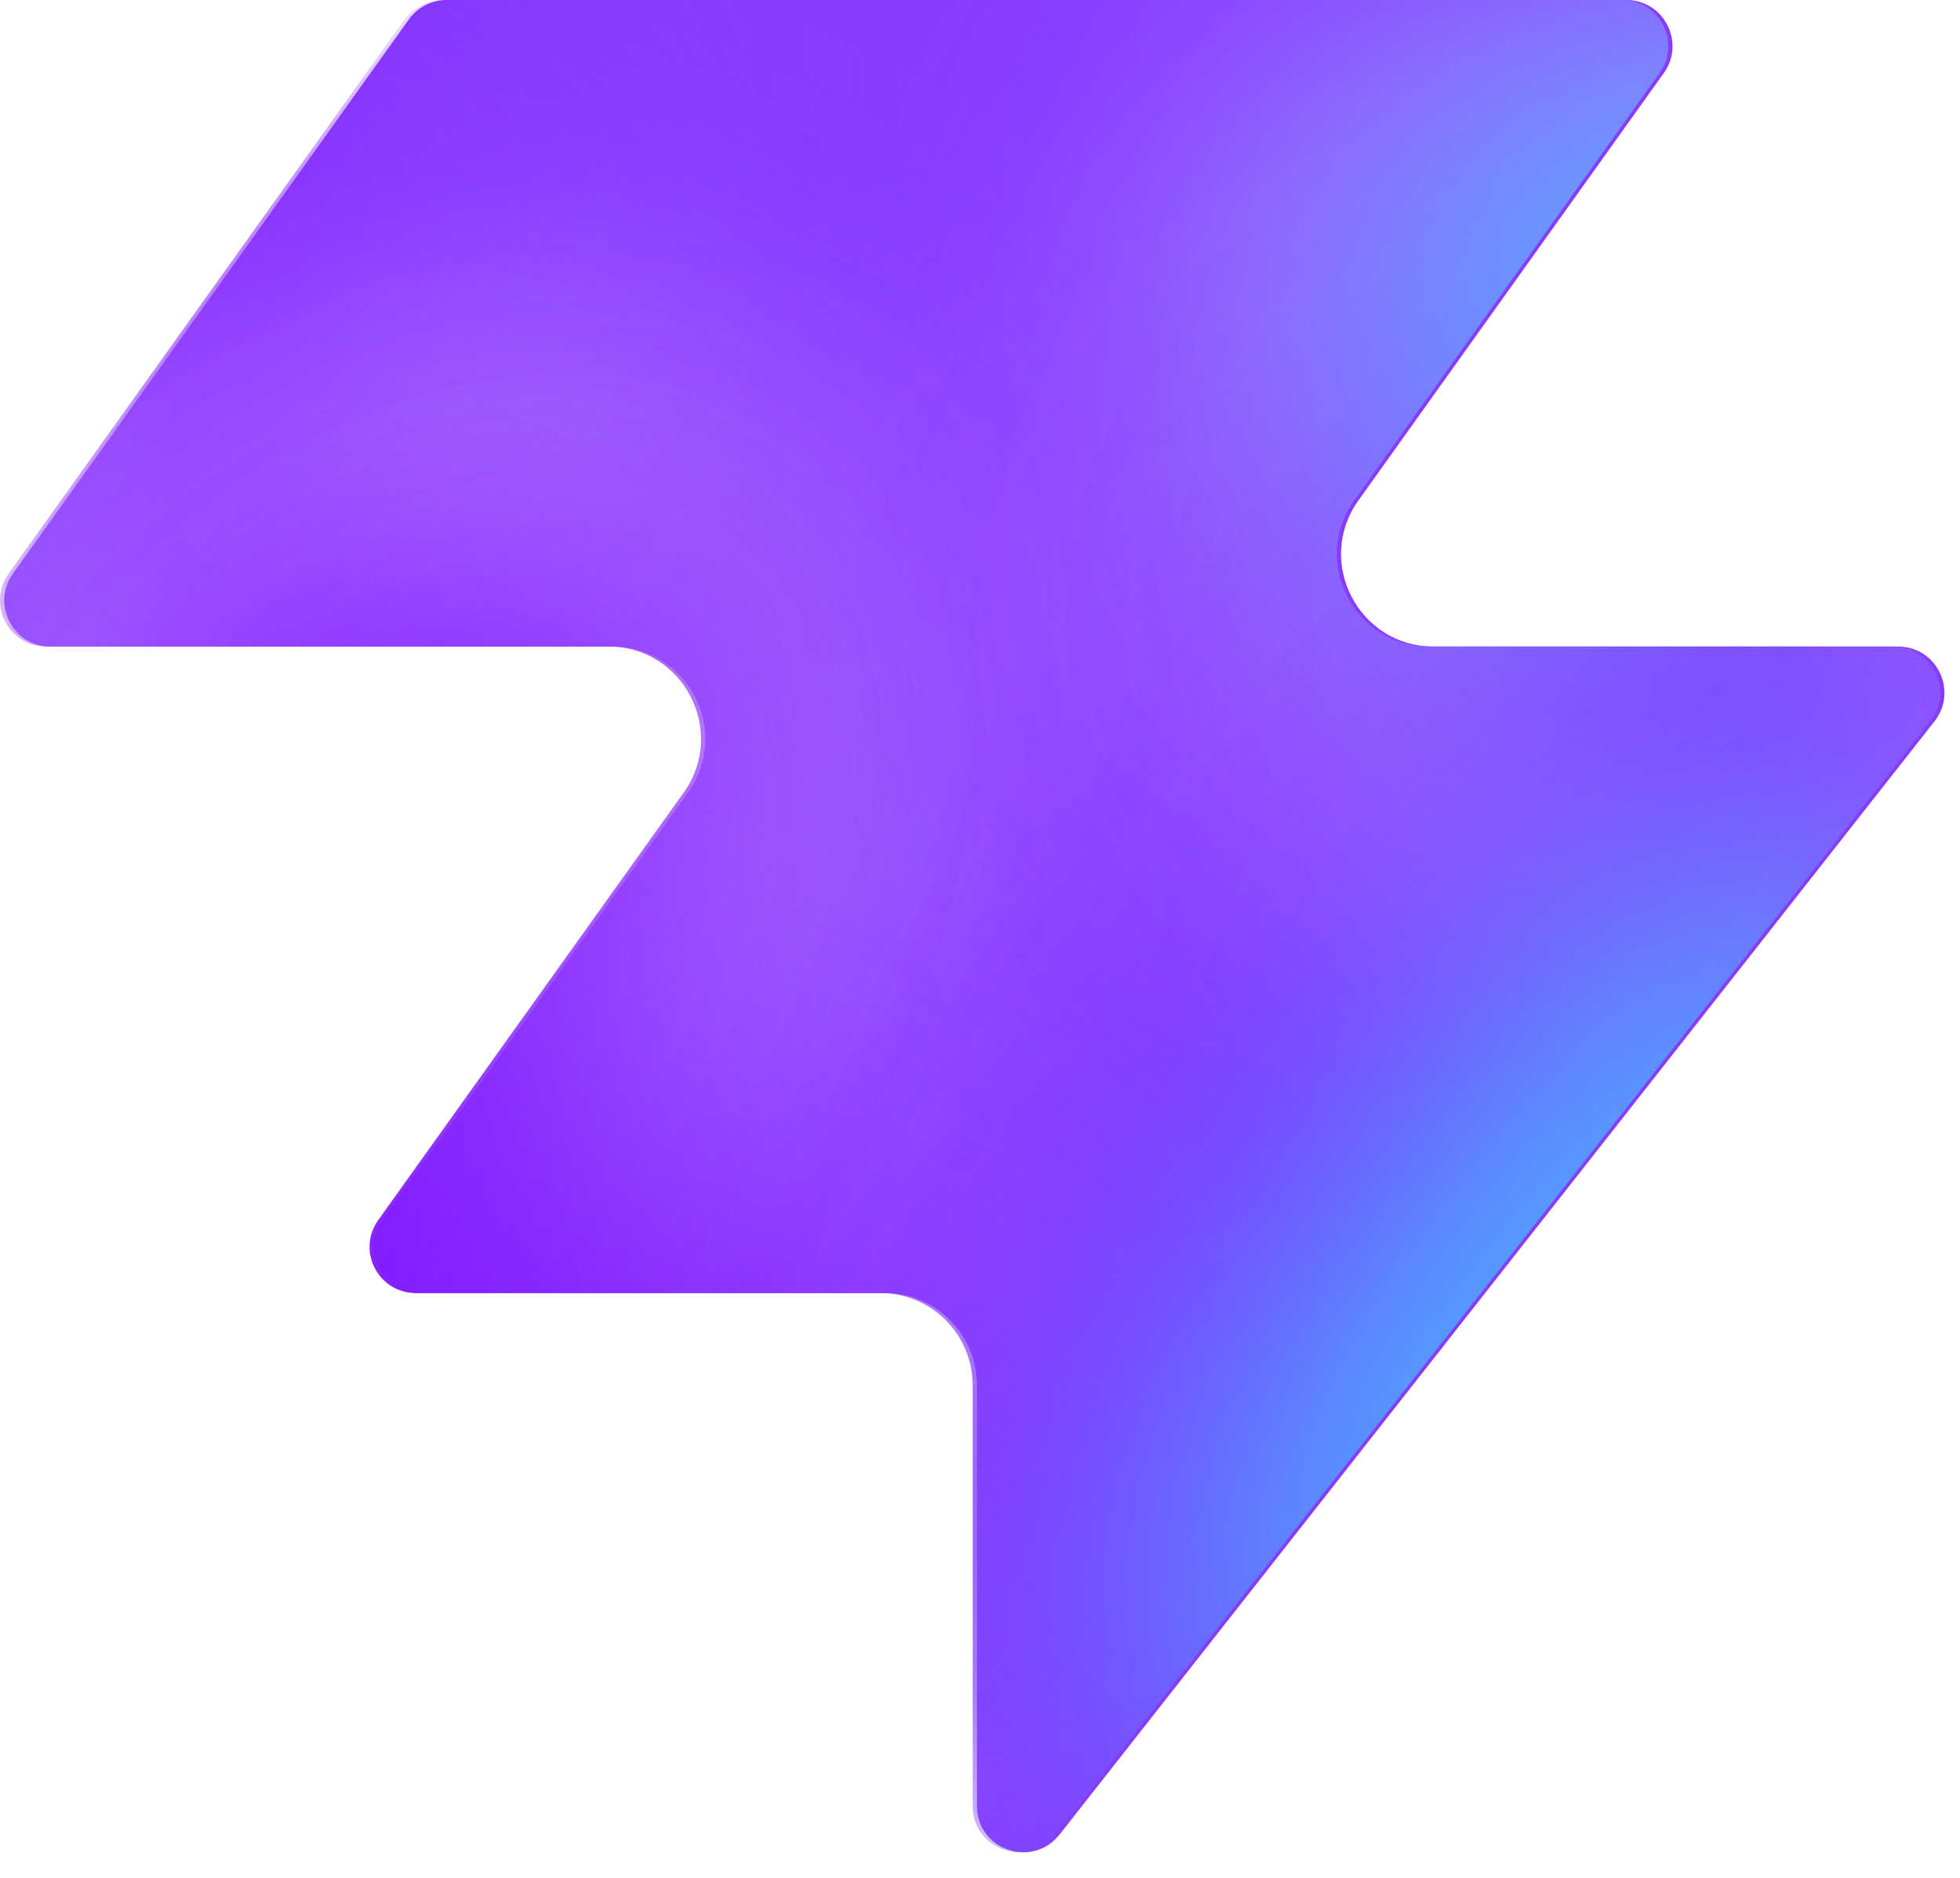
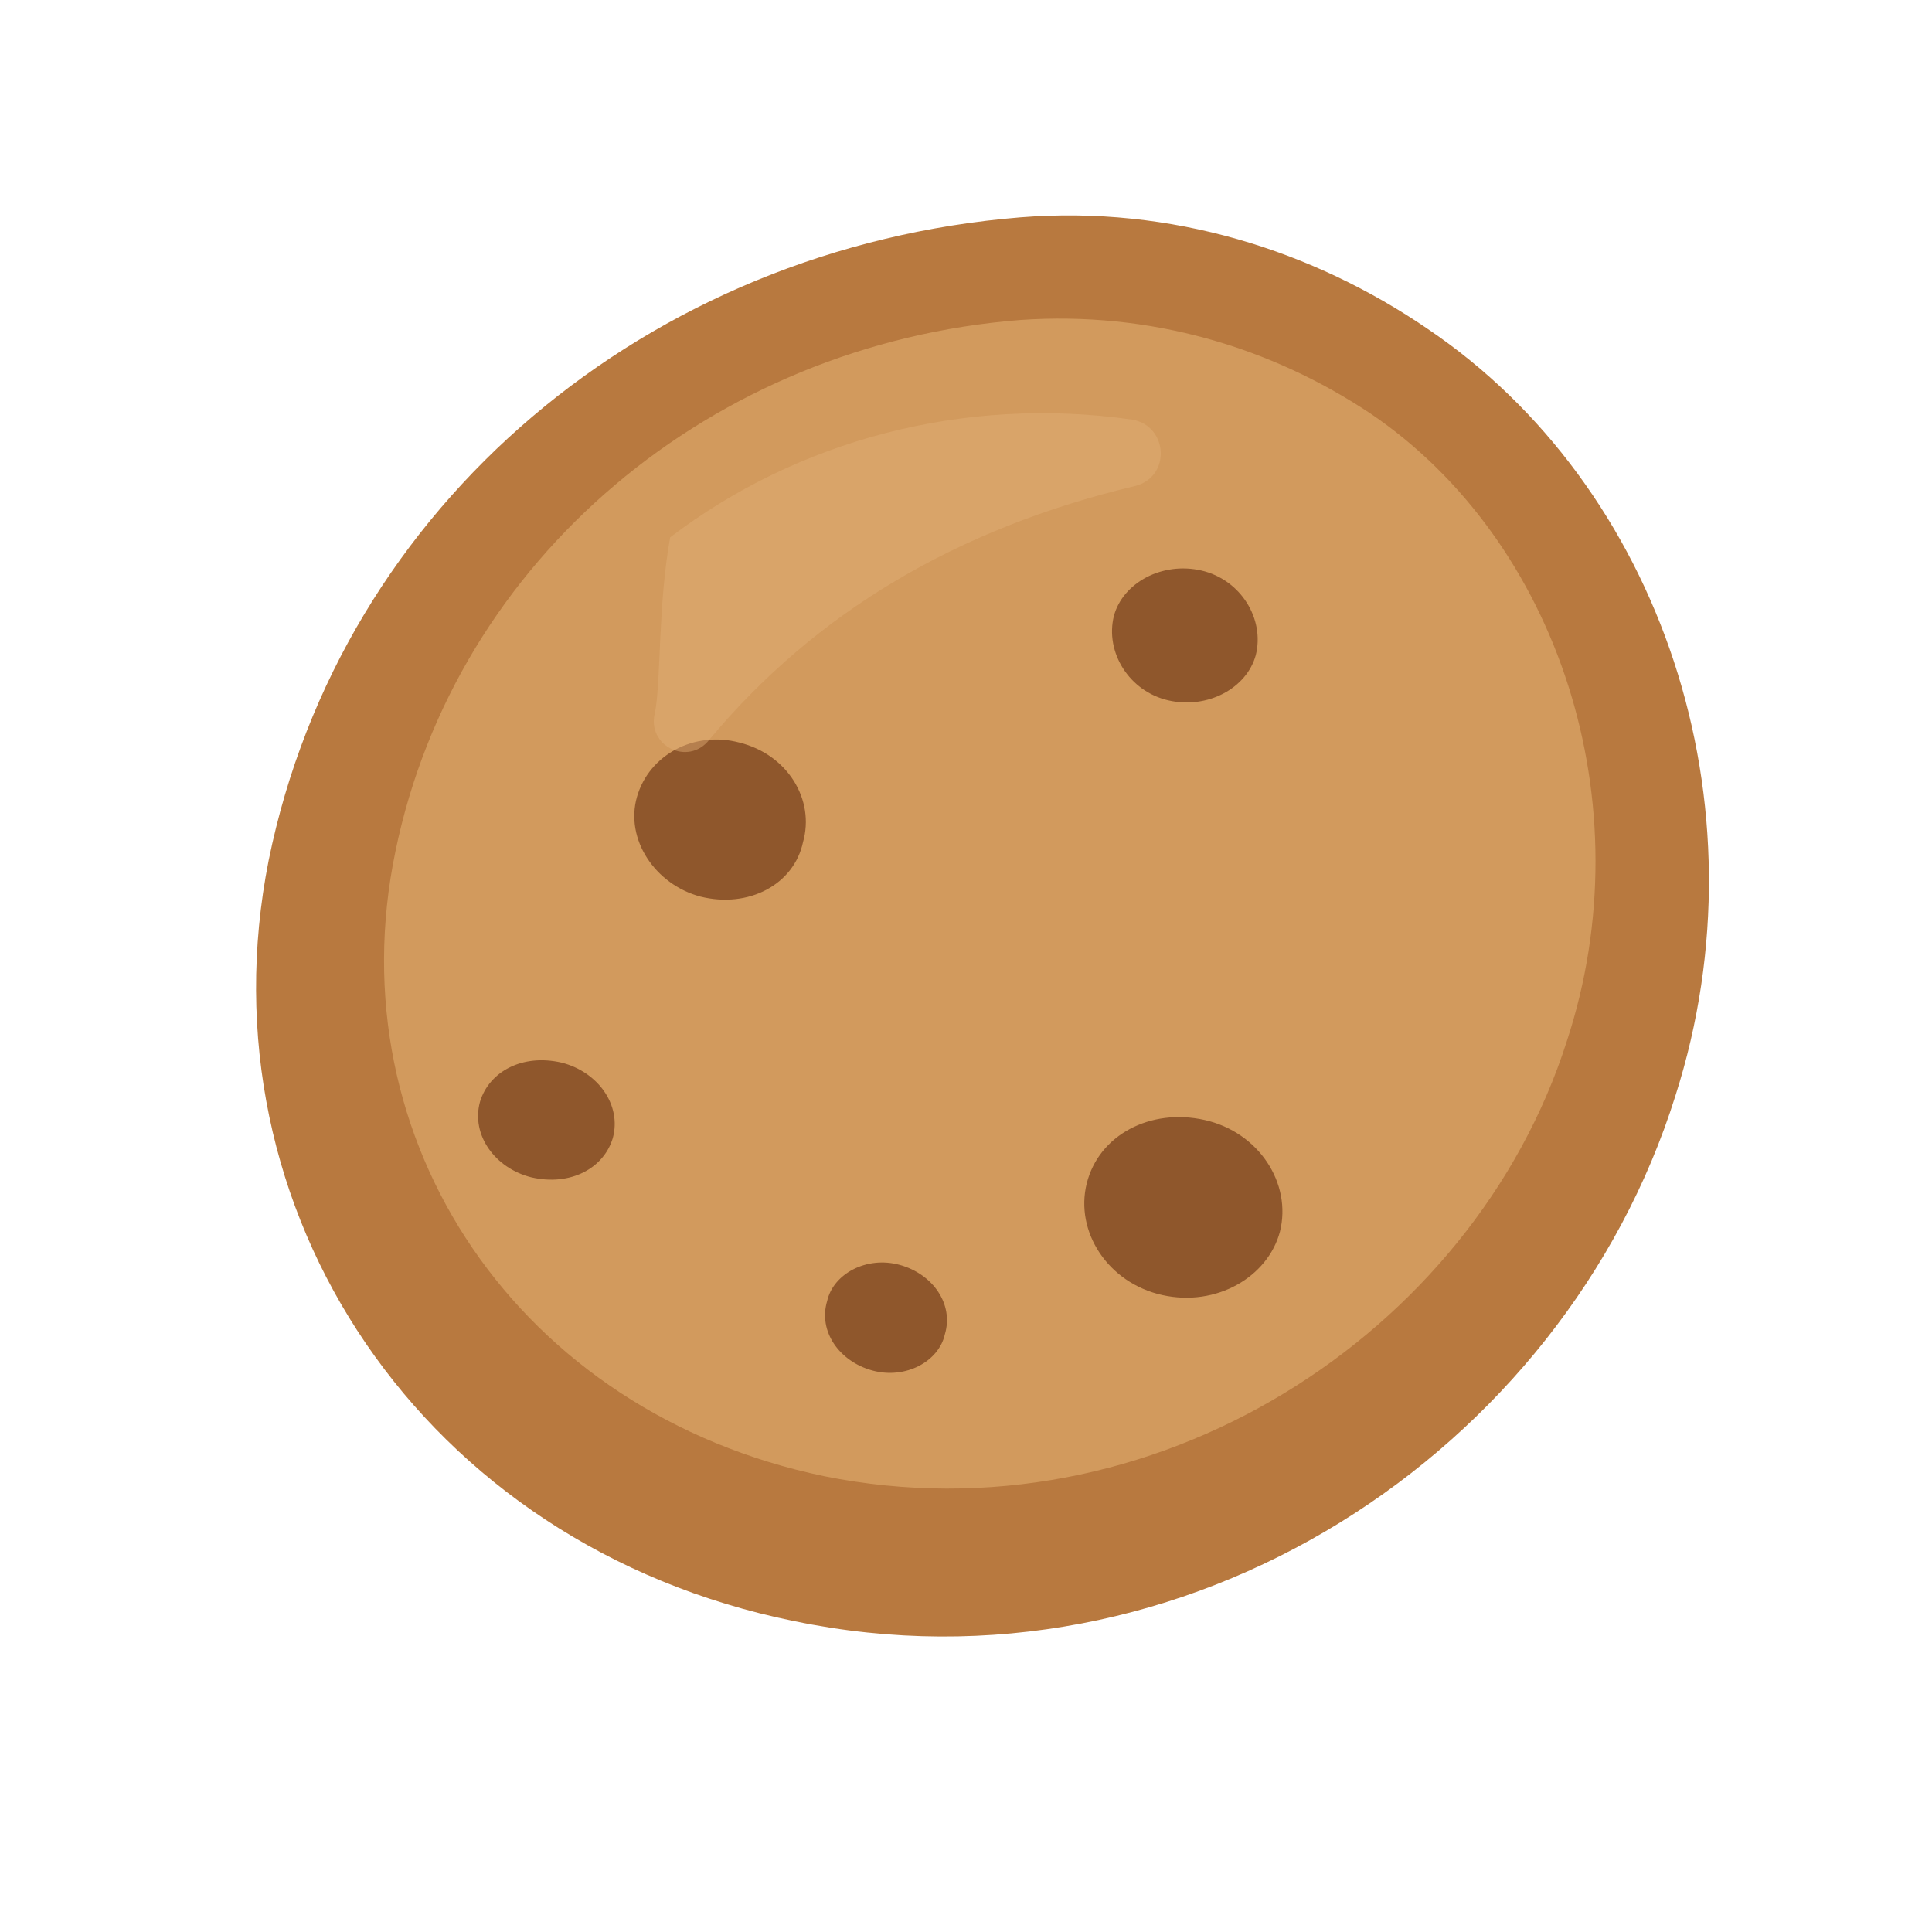
- <svg xmlns="http://www.w3.org/2000/svg" width="48" height="46" fill="none" viewBox="0 0 48 46">
-   <path fill="#863bff" d="M25.946 44.938c-.664.845-2.021.375-2.021-.698V33.937a2.26 2.26 0 0 0-2.262-2.262H10.287c-.92 0-1.456-1.04-.92-1.788l7.48-10.471c1.07-1.497 0-3.578-1.842-3.578H1.237c-.92 0-1.456-1.04-.92-1.788L10.013.474c.214-.297.556-.474.92-.474h28.894c.92 0 1.456 1.04.92 1.788l-7.48 10.471c-1.07 1.498 0 3.579 1.842 3.579h11.377c.943 0 1.473 1.088.89 1.83L25.947 44.94z" style="fill:#863bff;fill:color(display-p3 .525 .23 1);fill-opacity:1" />
-   <mask id="a" width="48" height="46" x="0" y="0" maskUnits="userSpaceOnUse" style="mask-type:alpha">
-     <path fill="#000" d="M25.842 44.938c-.664.844-2.021.375-2.021-.698V33.937a2.26 2.26 0 0 0-2.262-2.262H10.183c-.92 0-1.456-1.04-.92-1.788l7.48-10.471c1.07-1.498 0-3.579-1.842-3.579H1.133c-.92 0-1.456-1.04-.92-1.787L9.91.473c.214-.297.556-.474.92-.474h28.894c.92 0 1.456 1.04.92 1.788l-7.48 10.471c-1.07 1.498 0 3.578 1.842 3.578h11.377c.943 0 1.473 1.088.89 1.832L25.843 44.94z" style="fill:#000;fill-opacity:1" />
-   </mask>
-   <g mask="url(#a)">
-     <g filter="url(#b)">
-       <ellipse cx="5.508" cy="14.704" fill="#ede6ff" rx="5.508" ry="14.704" style="fill:#ede6ff;fill:color(display-p3 .927 .903 1);fill-opacity:1" transform="matrix(.00324 1 1 -.00324 -4.47 31.516)" />
-     </g>
-     <g filter="url(#c)">
-       <ellipse cx="10.399" cy="29.851" fill="#ede6ff" rx="10.399" ry="29.851" style="fill:#ede6ff;fill:color(display-p3 .927 .903 1);fill-opacity:1" transform="matrix(.00324 1 1 -.00324 -39.328 7.883)" />
-     </g>
-     <g filter="url(#d)">
-       <ellipse cx="5.508" cy="30.487" fill="#7e14ff" rx="5.508" ry="30.487" style="fill:#7e14ff;fill:color(display-p3 .492 .077 1);fill-opacity:1" transform="rotate(89.814 -25.913 -14.639)scale(1 -1)" />
-     </g>
-     <g filter="url(#e)">
-       <ellipse cx="5.508" cy="30.599" fill="#7e14ff" rx="5.508" ry="30.599" style="fill:#7e14ff;fill:color(display-p3 .492 .077 1);fill-opacity:1" transform="rotate(89.814 -32.644 -3.334)scale(1 -1)" />
-     </g>
-     <g filter="url(#f)">
-       <ellipse cx="5.508" cy="30.599" fill="#7e14ff" rx="5.508" ry="30.599" style="fill:#7e14ff;fill:color(display-p3 .492 .077 1);fill-opacity:1" transform="matrix(.00324 1 1 -.00324 -34.34 30.47)" />
-     </g>
-     <g filter="url(#g)">
-       <ellipse cx="14.072" cy="22.078" fill="#ede6ff" rx="14.072" ry="22.078" style="fill:#ede6ff;fill:color(display-p3 .927 .903 1);fill-opacity:1" transform="rotate(93.35 24.506 48.493)scale(-1 1)" />
-     </g>
-     <g filter="url(#h)">
-       <ellipse cx="3.47" cy="21.501" fill="#7e14ff" rx="3.47" ry="21.501" style="fill:#7e14ff;fill:color(display-p3 .492 .077 1);fill-opacity:1" transform="rotate(89.009 28.708 47.59)scale(-1 1)" />
-     </g>
-     <g filter="url(#i)">
-       <ellipse cx="3.47" cy="21.501" fill="#7e14ff" rx="3.47" ry="21.501" style="fill:#7e14ff;fill:color(display-p3 .492 .077 1);fill-opacity:1" transform="rotate(89.009 28.708 47.59)scale(-1 1)" />
-     </g>
-     <g filter="url(#j)">
-       <ellipse cx=".387" cy="8.972" fill="#7e14ff" rx="4.407" ry="29.108" style="fill:#7e14ff;fill:color(display-p3 .492 .077 1);fill-opacity:1" transform="rotate(39.51 .387 8.972)" />
-     </g>
-     <g filter="url(#k)">
-       <ellipse cx="47.523" cy="-6.092" fill="#7e14ff" rx="4.407" ry="29.108" style="fill:#7e14ff;fill:color(display-p3 .492 .077 1);fill-opacity:1" transform="rotate(37.892 47.523 -6.092)" />
-     </g>
-     <g filter="url(#l)">
-       <ellipse cx="41.412" cy="6.333" fill="#47bfff" rx="5.971" ry="9.665" style="fill:#47bfff;fill:color(display-p3 .28 .748 1);fill-opacity:1" transform="rotate(37.892 41.412 6.333)" />
-     </g>
-     <g filter="url(#m)">
-       <ellipse cx="-1.879" cy="38.332" fill="#7e14ff" rx="4.407" ry="29.108" style="fill:#7e14ff;fill:color(display-p3 .492 .077 1);fill-opacity:1" transform="rotate(37.892 -1.88 38.332)" />
-     </g>
-     <g filter="url(#n)">
-       <ellipse cx="-1.879" cy="38.332" fill="#7e14ff" rx="4.407" ry="29.108" style="fill:#7e14ff;fill:color(display-p3 .492 .077 1);fill-opacity:1" transform="rotate(37.892 -1.88 38.332)" />
-     </g>
-     <g filter="url(#o)">
-       <ellipse cx="35.651" cy="29.907" fill="#7e14ff" rx="4.407" ry="29.108" style="fill:#7e14ff;fill:color(display-p3 .492 .077 1);fill-opacity:1" transform="rotate(37.892 35.651 29.907)" />
-     </g>
-     <g filter="url(#p)">
-       <ellipse cx="38.418" cy="32.4" fill="#47bfff" rx="5.971" ry="15.297" style="fill:#47bfff;fill:color(display-p3 .28 .748 1);fill-opacity:1" transform="rotate(37.892 38.418 32.4)" />
-     </g>
-   </g>
-   <defs>
-     <filter id="b" width="60.045" height="41.654" x="-19.77" y="16.149" color-interpolation-filters="sRGB" filterUnits="userSpaceOnUse">
-       <feFlood flood-opacity="0" result="BackgroundImageFix" />
-       <feBlend in="SourceGraphic" in2="BackgroundImageFix" result="shape" />
-       <feGaussianBlur result="effect1_foregroundBlur_2002_17158" stdDeviation="7.659" />
-     </filter>
-     <filter id="c" width="90.34" height="51.437" x="-54.613" y="-7.533" color-interpolation-filters="sRGB" filterUnits="userSpaceOnUse">
-       <feFlood flood-opacity="0" result="BackgroundImageFix" />
-       <feBlend in="SourceGraphic" in2="BackgroundImageFix" result="shape" />
-       <feGaussianBlur result="effect1_foregroundBlur_2002_17158" stdDeviation="7.659" />
-     </filter>
-     <filter id="d" width="79.355" height="29.4" x="-49.64" y="2.03" color-interpolation-filters="sRGB" filterUnits="userSpaceOnUse">
-       <feFlood flood-opacity="0" result="BackgroundImageFix" />
-       <feBlend in="SourceGraphic" in2="BackgroundImageFix" result="shape" />
-       <feGaussianBlur result="effect1_foregroundBlur_2002_17158" stdDeviation="4.596" />
-     </filter>
-     <filter id="e" width="79.579" height="29.4" x="-45.045" y="20.029" color-interpolation-filters="sRGB" filterUnits="userSpaceOnUse">
-       <feFlood flood-opacity="0" result="BackgroundImageFix" />
-       <feBlend in="SourceGraphic" in2="BackgroundImageFix" result="shape" />
-       <feGaussianBlur result="effect1_foregroundBlur_2002_17158" stdDeviation="4.596" />
-     </filter>
-     <filter id="f" width="79.579" height="29.4" x="-43.513" y="21.178" color-interpolation-filters="sRGB" filterUnits="userSpaceOnUse">
-       <feFlood flood-opacity="0" result="BackgroundImageFix" />
-       <feBlend in="SourceGraphic" in2="BackgroundImageFix" result="shape" />
-       <feGaussianBlur result="effect1_foregroundBlur_2002_17158" stdDeviation="4.596" />
-     </filter>
-     <filter id="g" width="74.749" height="58.852" x="15.756" y="-17.901" color-interpolation-filters="sRGB" filterUnits="userSpaceOnUse">
-       <feFlood flood-opacity="0" result="BackgroundImageFix" />
-       <feBlend in="SourceGraphic" in2="BackgroundImageFix" result="shape" />
-       <feGaussianBlur result="effect1_foregroundBlur_2002_17158" stdDeviation="7.659" />
-     </filter>
-     <filter id="h" width="61.377" height="25.362" x="23.548" y="2.284" color-interpolation-filters="sRGB" filterUnits="userSpaceOnUse">
-       <feFlood flood-opacity="0" result="BackgroundImageFix" />
-       <feBlend in="SourceGraphic" in2="BackgroundImageFix" result="shape" />
-       <feGaussianBlur result="effect1_foregroundBlur_2002_17158" stdDeviation="4.596" />
-     </filter>
-     <filter id="i" width="61.377" height="25.362" x="23.548" y="2.284" color-interpolation-filters="sRGB" filterUnits="userSpaceOnUse">
-       <feFlood flood-opacity="0" result="BackgroundImageFix" />
-       <feBlend in="SourceGraphic" in2="BackgroundImageFix" result="shape" />
-       <feGaussianBlur result="effect1_foregroundBlur_2002_17158" stdDeviation="4.596" />
-     </filter>
-     <filter id="j" width="56.045" height="63.649" x="-27.636" y="-22.853" color-interpolation-filters="sRGB" filterUnits="userSpaceOnUse">
-       <feFlood flood-opacity="0" result="BackgroundImageFix" />
-       <feBlend in="SourceGraphic" in2="BackgroundImageFix" result="shape" />
-       <feGaussianBlur result="effect1_foregroundBlur_2002_17158" stdDeviation="4.596" />
-     </filter>
-     <filter id="k" width="54.814" height="64.646" x="20.116" y="-38.415" color-interpolation-filters="sRGB" filterUnits="userSpaceOnUse">
-       <feFlood flood-opacity="0" result="BackgroundImageFix" />
-       <feBlend in="SourceGraphic" in2="BackgroundImageFix" result="shape" />
-       <feGaussianBlur result="effect1_foregroundBlur_2002_17158" stdDeviation="4.596" />
-     </filter>
-     <filter id="l" width="33.541" height="35.313" x="24.641" y="-11.323" color-interpolation-filters="sRGB" filterUnits="userSpaceOnUse">
-       <feFlood flood-opacity="0" result="BackgroundImageFix" />
-       <feBlend in="SourceGraphic" in2="BackgroundImageFix" result="shape" />
-       <feGaussianBlur result="effect1_foregroundBlur_2002_17158" stdDeviation="4.596" />
-     </filter>
-     <filter id="m" width="54.814" height="64.646" x="-29.286" y="6.009" color-interpolation-filters="sRGB" filterUnits="userSpaceOnUse">
-       <feFlood flood-opacity="0" result="BackgroundImageFix" />
-       <feBlend in="SourceGraphic" in2="BackgroundImageFix" result="shape" />
-       <feGaussianBlur result="effect1_foregroundBlur_2002_17158" stdDeviation="4.596" />
-     </filter>
-     <filter id="n" width="54.814" height="64.646" x="-29.286" y="6.009" color-interpolation-filters="sRGB" filterUnits="userSpaceOnUse">
-       <feFlood flood-opacity="0" result="BackgroundImageFix" />
-       <feBlend in="SourceGraphic" in2="BackgroundImageFix" result="shape" />
-       <feGaussianBlur result="effect1_foregroundBlur_2002_17158" stdDeviation="4.596" />
-     </filter>
-     <filter id="o" width="54.814" height="64.646" x="8.244" y="-2.416" color-interpolation-filters="sRGB" filterUnits="userSpaceOnUse">
-       <feFlood flood-opacity="0" result="BackgroundImageFix" />
-       <feBlend in="SourceGraphic" in2="BackgroundImageFix" result="shape" />
-       <feGaussianBlur result="effect1_foregroundBlur_2002_17158" stdDeviation="4.596" />
-     </filter>
-     <filter id="p" width="39.409" height="43.623" x="18.713" y="10.588" color-interpolation-filters="sRGB" filterUnits="userSpaceOnUse">
-       <feFlood flood-opacity="0" result="BackgroundImageFix" />
-       <feBlend in="SourceGraphic" in2="BackgroundImageFix" result="shape" />
-       <feGaussianBlur result="effect1_foregroundBlur_2002_17158" stdDeviation="4.596" />
-     </filter>
-   </defs>
+ <svg xmlns="http://www.w3.org/2000/svg" viewBox="0 0 64 64" role="img" aria-label="Potato favicon">
+   <path fill="#b8793f" d="M47.3 10.9c7.7 5.2 11.3 15.7 8.2 25.4-3.7 11.8-16.2 20.1-29.2 17.4C14 51.2 6.6 40.1 8.9 28.5 11.3 16.7 21.5 8.2 33.8 7.2c5-.4 9.7 1.1 13.5 3.7Z" />
+   <path fill="#d29a5d" d="M45.4 13.7c6.2 4.2 9.1 12.9 6.5 20.8-3.1 9.7-13.7 16.6-24.6 14.4-10.1-2.1-16.2-11.1-14.2-20.7 2-9.7 10.5-16.8 20.7-17.6 4.3-.3 8.3.9 11.6 3.1Z" />
+   <path fill="#8f572c" d="M24.5 24.6c1.6.4 2.5 1.9 2.1 3.3-.3 1.4-1.8 2.2-3.4 1.8-1.5-.4-2.5-1.9-2.1-3.3.4-1.4 1.9-2.2 3.4-1.8ZM39.8 18.9c1.3.3 2.1 1.6 1.8 2.8-.3 1.1-1.6 1.8-2.9 1.5-1.3-.3-2.1-1.6-1.8-2.8.3-1.1 1.6-1.8 2.9-1.5ZM39.9 37.1c1.8.4 2.9 2.1 2.5 3.7-.4 1.5-2.1 2.5-3.9 2.1-1.8-.4-2.9-2.1-2.5-3.7.4-1.6 2.1-2.5 3.9-2.1ZM29.8 41.9c1.1.3 1.8 1.3 1.5 2.3-.2.9-1.3 1.5-2.4 1.2-1.1-.3-1.8-1.3-1.5-2.3.2-.9 1.3-1.5 2.4-1.2ZM18.6 35.2c1.2.3 2 1.4 1.7 2.5-.3 1-1.4 1.6-2.7 1.3-1.2-.3-2-1.4-1.7-2.5.3-1 1.4-1.6 2.7-1.3Z" />
+   <path fill="#e2b078" d="M22.2 17.8c4.2-3.2 9.7-4.7 15.3-3.9 1.2.2 1.3 1.9.1 2.2-5.9 1.4-10.6 4.2-14.1 8.4-.7.9-2.1.2-1.8-.9.2-1.1.1-3.6.5-5.8Z" opacity=".45" />
</svg>
